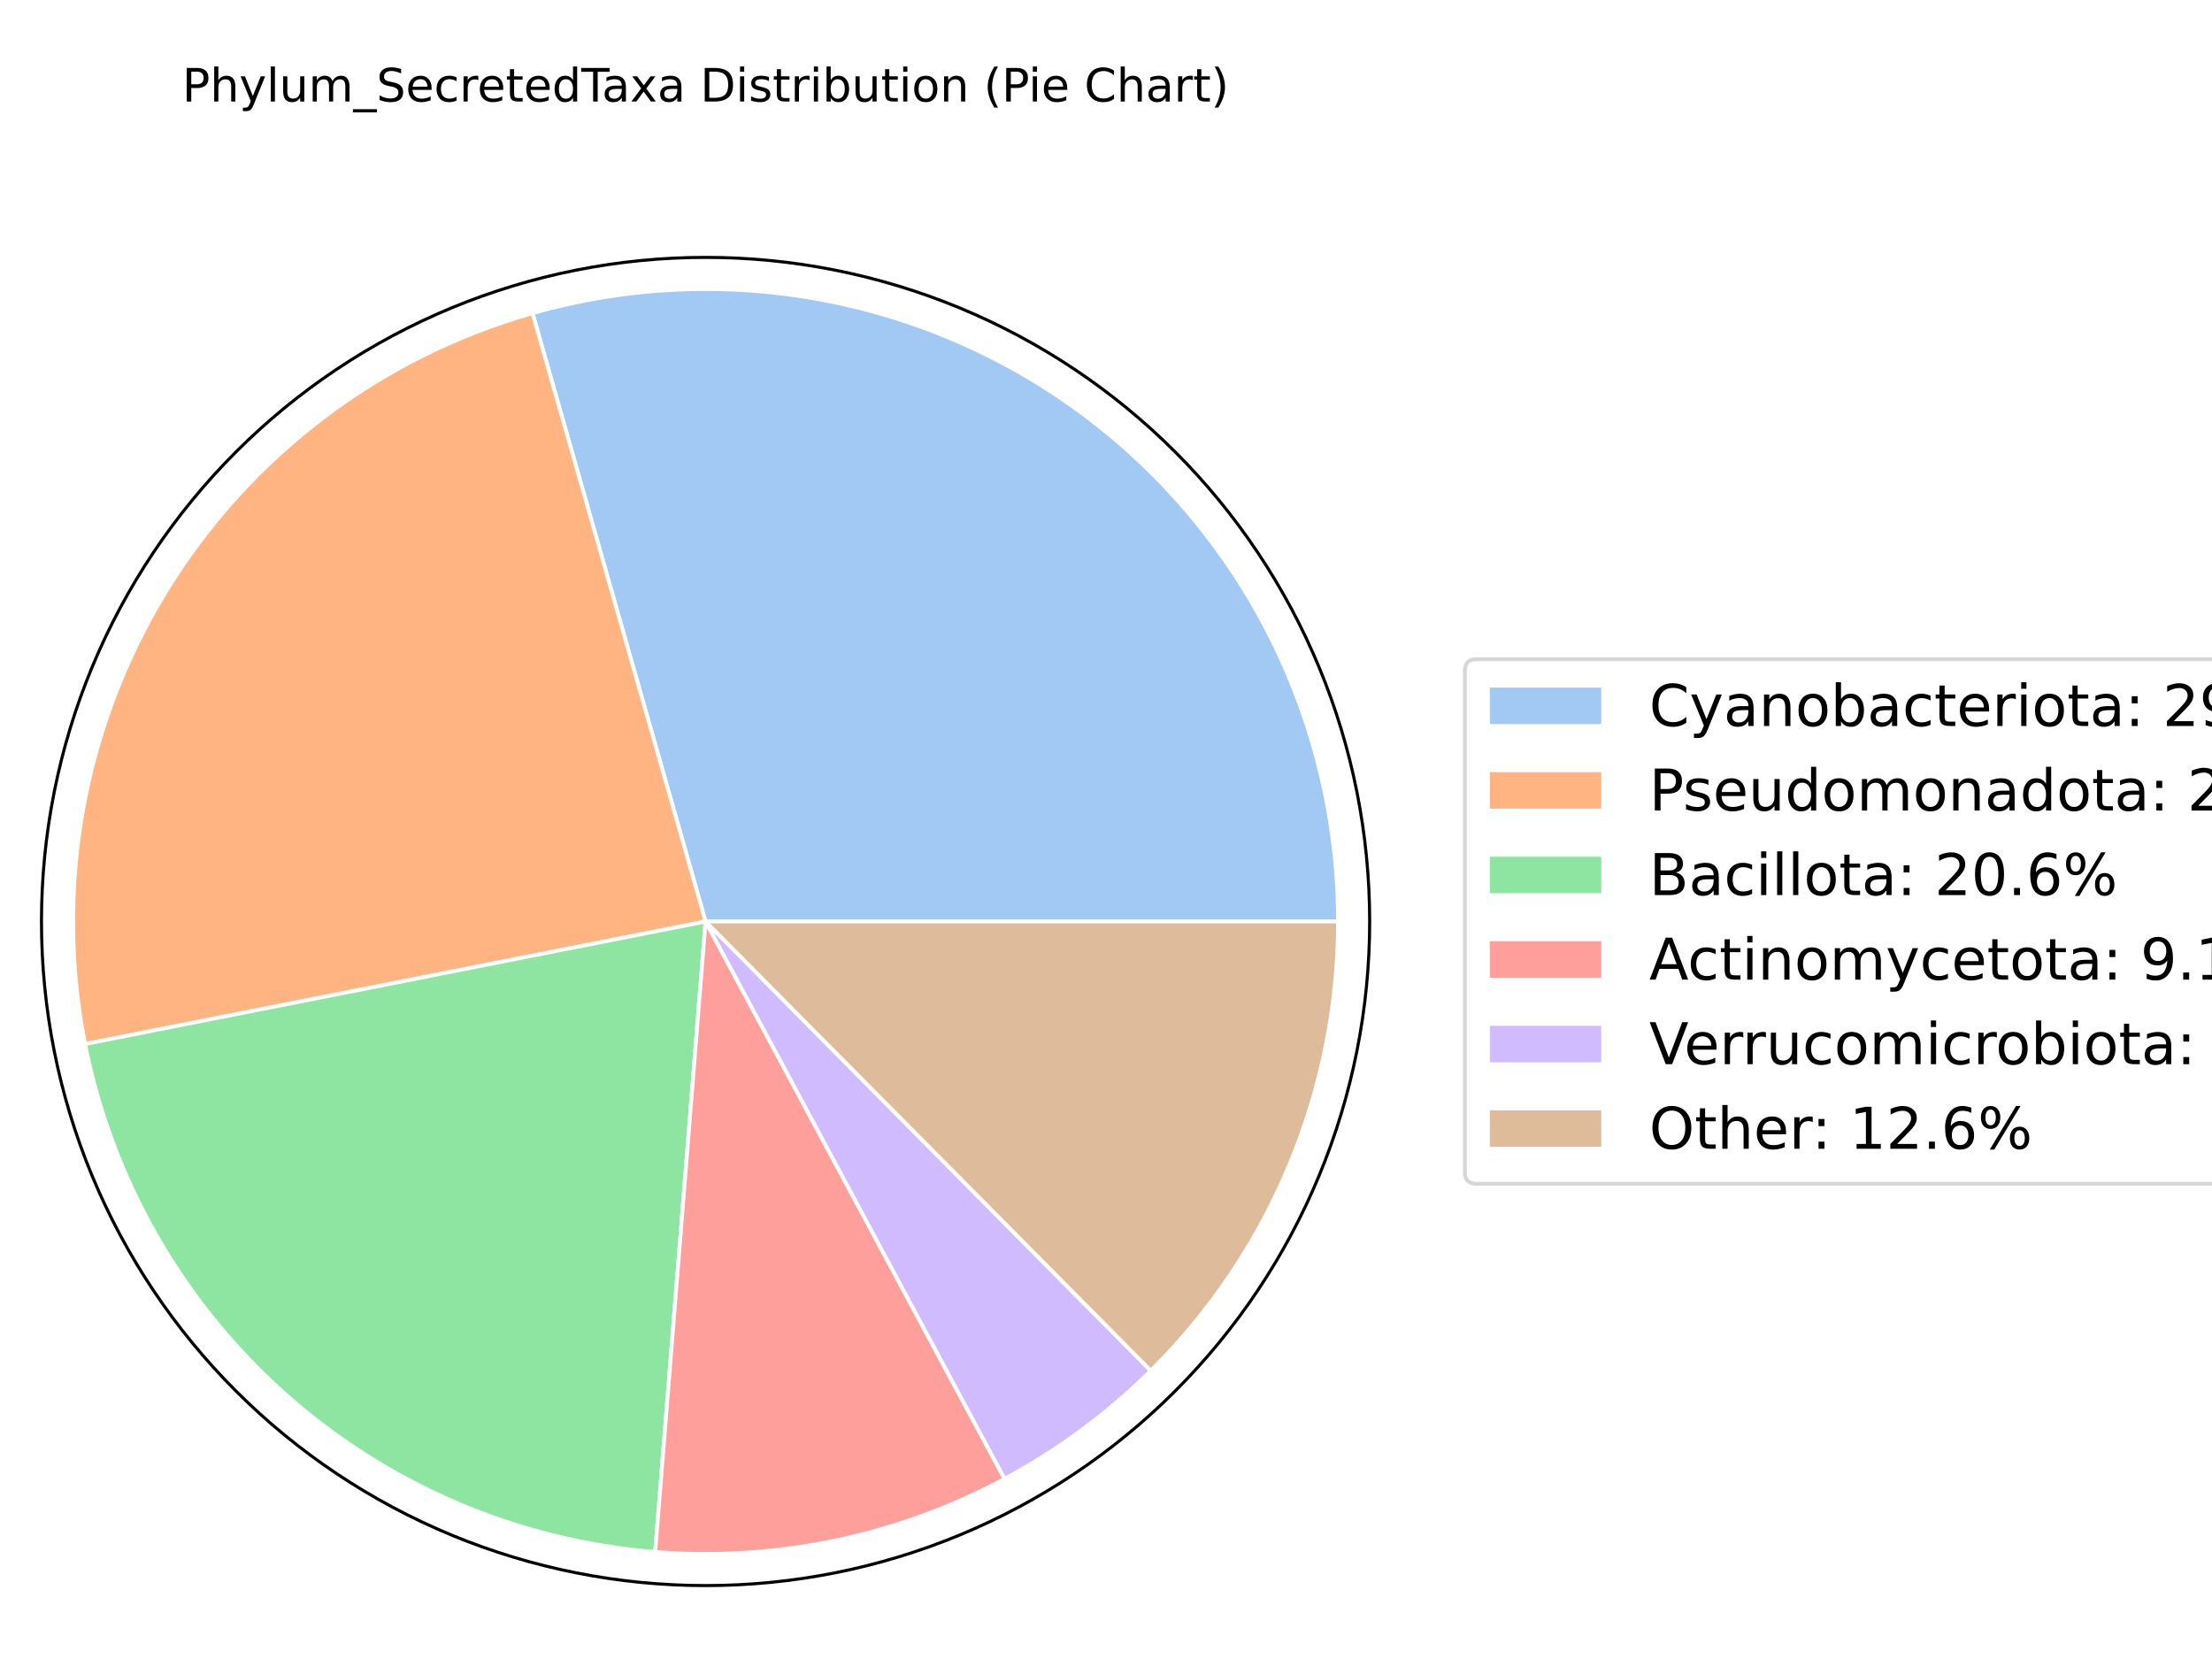
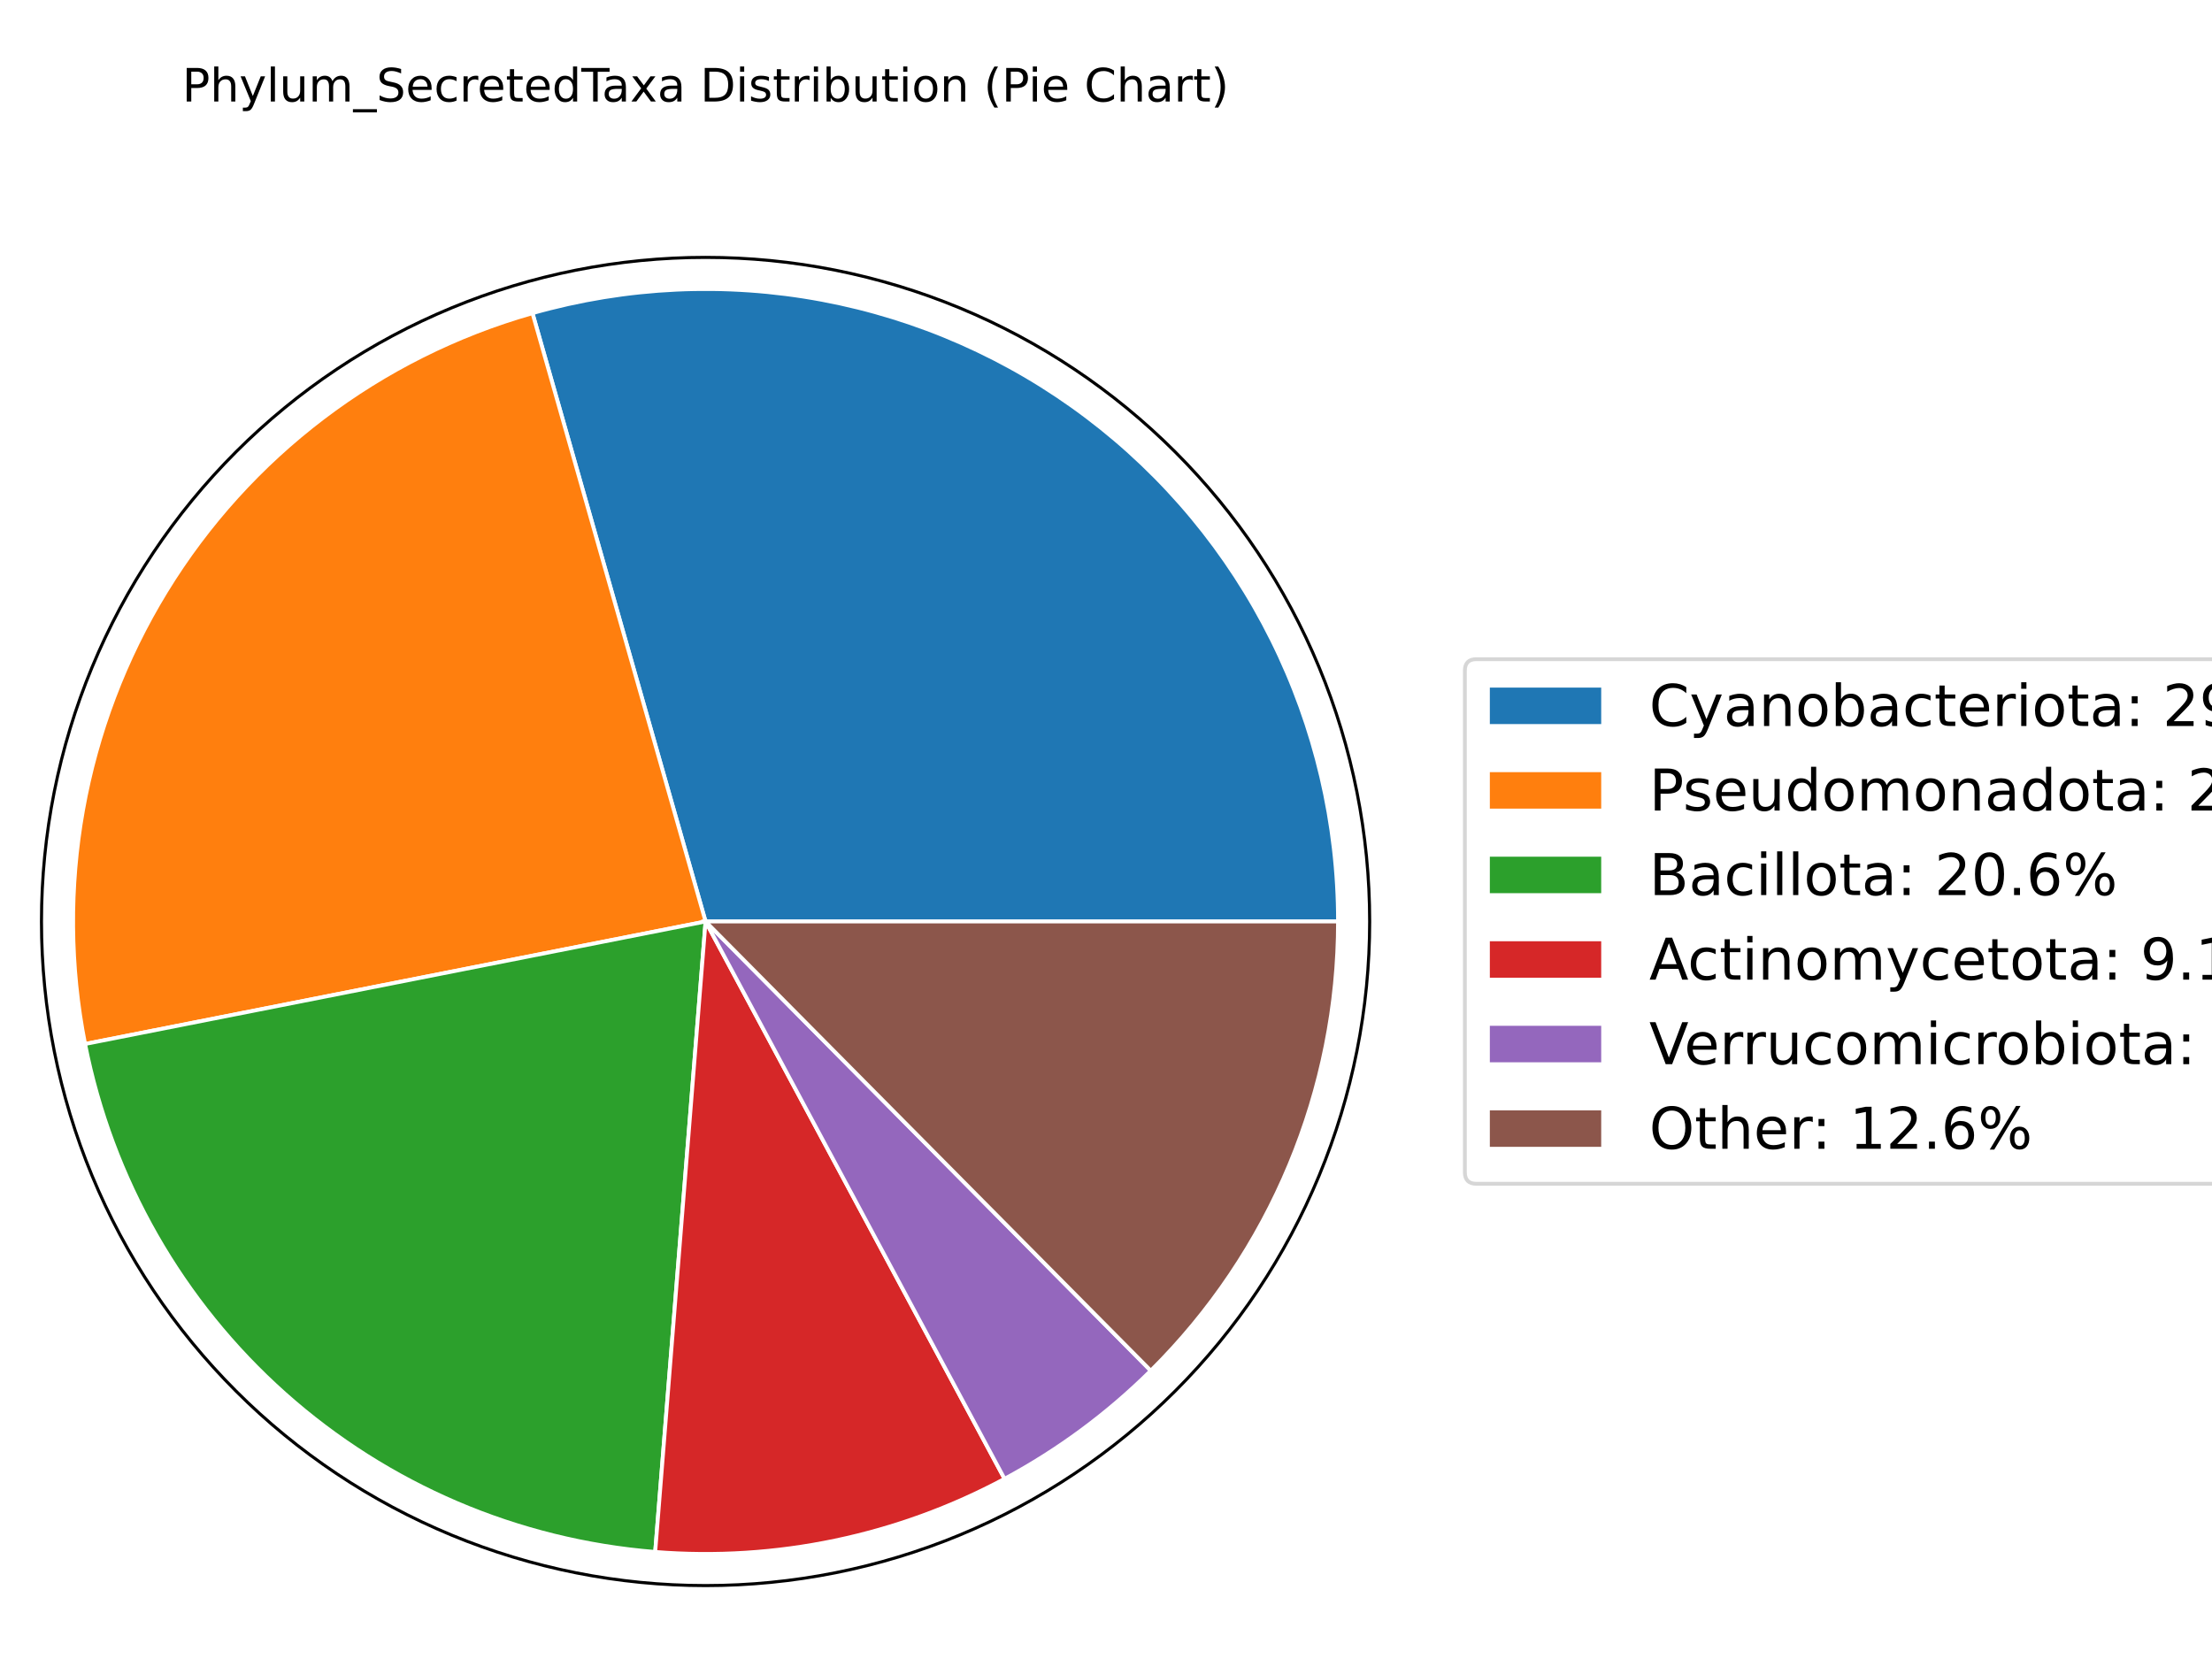
<svg xmlns="http://www.w3.org/2000/svg" width="576pt" height="432pt" viewBox="0 0 576 432" version="1.1">
  <defs>
    <style type="text/css">*{stroke-linejoin: round; stroke-linecap: butt}</style>
  </defs>
  <g id="figure_1">
    <g id="patch_1">
      <path d="M 0 432  L 576 432  L 576 0  L 0 0  z " style="fill: #ffffff" />
    </g>
    <g id="axes_1">
      <g id="patch_2">
        <path d="M 356.658 239.952  C 356.658 217.243 352.185 194.755 343.495 173.775  C 334.804 152.795 322.066 133.73 306.008 117.673  C 289.951 101.615 270.886 88.877 249.906 80.186  C 228.926 71.496 206.438 67.023 183.729 67.023  C 161.02 67.023 138.532 71.496 117.552 80.186  C 96.572 88.877 77.507 101.615 61.45 117.673  C 45.392 133.73 32.654 152.795 23.963 173.775  C 15.273 194.755 10.8 217.243 10.8 239.952  C 10.8 262.661 15.273 285.149 23.963 306.129  C 32.654 327.109 45.392 346.174 61.45 362.231  C 77.507 378.289 96.572 391.027 117.552 399.718  C 138.532 408.408 161.02 412.881 183.729 412.881  C 206.438 412.881 228.926 408.408 249.906 399.718  C 270.886 391.027 289.951 378.289 306.008 362.231  C 322.066 346.174 334.804 327.109 343.495 306.129  C 352.185 285.149 356.658 262.661 356.658 239.952  M 183.729 239.952  C 183.729 239.952 183.729 239.952 183.729 239.952  C 183.729 239.952 183.729 239.952 183.729 239.952  C 183.729 239.952 183.729 239.952 183.729 239.952  C 183.729 239.952 183.729 239.952 183.729 239.952  C 183.729 239.952 183.729 239.952 183.729 239.952  C 183.729 239.952 183.729 239.952 183.729 239.952  C 183.729 239.952 183.729 239.952 183.729 239.952  C 183.729 239.952 183.729 239.952 183.729 239.952  C 183.729 239.952 183.729 239.952 183.729 239.952  C 183.729 239.952 183.729 239.952 183.729 239.952  C 183.729 239.952 183.729 239.952 183.729 239.952  C 183.729 239.952 183.729 239.952 183.729 239.952  C 183.729 239.952 183.729 239.952 183.729 239.952  C 183.729 239.952 183.729 239.952 183.729 239.952  C 183.729 239.952 183.729 239.952 183.729 239.952  C 183.729 239.952 183.729 239.952 183.729 239.952  z " style="fill: #ffffff" />
      </g>
      <g id="patch_3">
-         <path d="M 183.729 239.952  C 183.729 239.952 183.729 239.952 183.729 239.952  C 183.729 239.952 183.729 239.952 183.729 239.952  C 183.729 239.952 183.729 239.952 183.729 239.952  C 183.729 239.952 183.729 239.952 183.729 239.952  L 138.658 81.545  C 163.161 74.573 188.95 73.381 213.991 78.062  C 239.033 82.743 262.65 93.171 282.979 108.523  C 303.309 123.875 319.802 143.737 331.157 166.541  C 342.513 189.346 348.423 214.477 348.423 239.952  z " clip-path="url(#p34be405693)" style="fill: #a1c9f4; stroke: #ffffff; stroke-linejoin: miter" />
+         <path d="M 183.729 239.952  C 183.729 239.952 183.729 239.952 183.729 239.952  C 183.729 239.952 183.729 239.952 183.729 239.952  C 183.729 239.952 183.729 239.952 183.729 239.952  C 183.729 239.952 183.729 239.952 183.729 239.952  L 138.658 81.545  C 163.161 74.573 188.95 73.381 213.991 78.062  C 239.033 82.743 262.65 93.171 282.979 108.523  C 303.309 123.875 319.802 143.737 331.157 166.541  C 342.513 189.346 348.423 214.477 348.423 239.952  z " clip-path="url(#p9ec0a7f500)" style="fill: #1f77b4; stroke: #ffffff; stroke-linejoin: miter" />
      </g>
      <g id="patch_4">
-         <path d="M 183.729 239.952  C 183.729 239.952 183.729 239.952 183.729 239.952  C 183.729 239.952 183.729 239.952 183.729 239.952  L 22.154 271.852  C 14.15 231.311 21.69 189.206 43.266 153.962  C 64.842 118.718 98.912 92.854 138.658 81.545  z " clip-path="url(#p34be405693)" style="fill: #ffb482; stroke: #ffffff; stroke-linejoin: miter" />
+         <path d="M 183.729 239.952  C 183.729 239.952 183.729 239.952 183.729 239.952  C 183.729 239.952 183.729 239.952 183.729 239.952  L 22.154 271.852  C 14.15 231.311 21.69 189.206 43.266 153.962  C 64.842 118.718 98.912 92.854 138.658 81.545  z " clip-path="url(#p9ec0a7f500)" style="fill: #ff7f0e; stroke: #ffffff; stroke-linejoin: miter" />
      </g>
      <g id="patch_5">
-         <path d="M 183.729 239.952  C 183.729 239.952 183.729 239.952 183.729 239.952  C 183.729 239.952 183.729 239.952 183.729 239.952  L 170.61 404.123  C 134.838 401.264 100.962 386.791 74.169 362.919  C 47.375 339.046 29.105 307.058 22.154 271.852  z " clip-path="url(#p34be405693)" style="fill: #8de5a1; stroke: #ffffff; stroke-linejoin: miter" />
+         <path d="M 183.729 239.952  C 183.729 239.952 183.729 239.952 183.729 239.952  C 183.729 239.952 183.729 239.952 183.729 239.952  L 170.61 404.123  C 134.838 401.264 100.962 386.791 74.169 362.919  C 47.375 339.046 29.105 307.058 22.154 271.852  z " clip-path="url(#p9ec0a7f500)" style="fill: #2ca02c; stroke: #ffffff; stroke-linejoin: miter" />
      </g>
      <g id="patch_6">
-         <path d="M 183.729 239.952  C 183.729 239.952 183.729 239.952 183.729 239.952  C 183.729 239.952 183.729 239.952 183.729 239.952  L 261.584 385.083  C 247.721 392.519 232.865 397.931 217.468 401.153  C 202.071 404.376 186.291 405.376 170.61 404.123  z " clip-path="url(#p34be405693)" style="fill: #ff9f9b; stroke: #ffffff; stroke-linejoin: miter" />
+         <path d="M 183.729 239.952  C 183.729 239.952 183.729 239.952 183.729 239.952  C 183.729 239.952 183.729 239.952 183.729 239.952  L 261.584 385.083  C 247.721 392.519 232.865 397.931 217.468 401.153  C 202.071 404.376 186.291 405.376 170.61 404.123  z " clip-path="url(#p9ec0a7f500)" style="fill: #d62728; stroke: #ffffff; stroke-linejoin: miter" />
      </g>
      <g id="patch_7">
-         <path d="M 183.729 239.952  C 183.729 239.952 183.729 239.952 183.729 239.952  C 183.729 239.952 183.729 239.952 183.729 239.952  L 299.668 356.923  C 294.04 362.502 288.016 367.668 281.644 372.379  C 275.271 377.091 268.567 381.336 261.584 385.083  z " clip-path="url(#p34be405693)" style="fill: #d0bbff; stroke: #ffffff; stroke-linejoin: miter" />
+         <path d="M 183.729 239.952  C 183.729 239.952 183.729 239.952 183.729 239.952  C 183.729 239.952 183.729 239.952 183.729 239.952  L 299.668 356.923  C 294.04 362.502 288.016 367.668 281.644 372.379  C 275.271 377.091 268.567 381.336 261.584 385.083  z " clip-path="url(#p9ec0a7f500)" style="fill: #9467bd; stroke: #ffffff; stroke-linejoin: miter" />
      </g>
      <g id="patch_8">
-         <path d="M 183.729 239.952  C 183.729 239.952 183.729 239.952 183.729 239.952  C 183.729 239.952 183.729 239.952 183.729 239.952  L 348.423 239.952  C 348.423 261.702 344.115 283.239 335.747 303.315  C 327.379 323.391 315.116 341.612 299.668 356.923  z " clip-path="url(#p34be405693)" style="fill: #debb9b; stroke: #ffffff; stroke-linejoin: miter" />
+         <path d="M 183.729 239.952  C 183.729 239.952 183.729 239.952 183.729 239.952  C 183.729 239.952 183.729 239.952 183.729 239.952  L 348.423 239.952  C 348.423 261.702 344.115 283.239 335.747 303.315  C 327.379 323.391 315.116 341.612 299.668 356.923  z " clip-path="url(#p9ec0a7f500)" style="fill: #8c564b; stroke: #ffffff; stroke-linejoin: miter" />
      </g>
      <g id="matplotlib.axis_1" />
      <g id="matplotlib.axis_2" />
      <g id="patch_9">
        <path d="M 356.658 239.952  C 356.658 217.243 352.185 194.755 343.495 173.775  C 334.804 152.795 322.066 133.73 306.008 117.673  C 289.951 101.615 270.886 88.877 249.906 80.186  C 228.926 71.496 206.438 67.023 183.729 67.023  C 161.02 67.023 138.532 71.496 117.552 80.186  C 96.572 88.877 77.507 101.615 61.45 117.673  C 45.392 133.73 32.654 152.795 23.963 173.775  C 15.273 194.755 10.8 217.243 10.8 239.952  C 10.8 262.661 15.273 285.149 23.963 306.129  C 32.654 327.109 45.392 346.174 61.45 362.231  C 77.507 378.289 96.572 391.027 117.552 399.718  C 138.532 408.408 161.02 412.881 183.729 412.881  C 206.438 412.881 228.926 408.408 249.906 399.718  C 270.886 391.027 289.951 378.289 306.008 362.231  C 322.066 346.174 334.804 327.109 343.495 306.129  C 352.185 285.149 356.658 262.661 356.658 239.952  " style="fill: none; stroke: #000000; stroke-width: 0.8; stroke-linejoin: miter; stroke-linecap: square" />
      </g>
      <g id="text_1">
        <text style="font: 12px 'DejaVu Sans', 'Bitstream Vera Sans', 'Computer Modern Sans Serif', 'Lucida Grande', 'Verdana', 'Geneva', 'Lucid', 'Arial', 'Helvetica', 'Avant Garde', sans-serif; text-anchor: middle" x="183.729" y="26.437" transform="rotate(-0 183.729 26.4372)">Phylum_SecretedTaxa Distribution (Pie Chart)</text>
      </g>
      <g id="legend_1">
        <g id="patch_10">
          <path d="M 384.451 308.254  L 620.216 308.254  Q 623.216 308.254 623.216 305.254  L 623.216 174.65  Q 623.216 171.65 620.216 171.65  L 384.451 171.65  Q 381.451 171.65 381.451 174.65  L 381.451 305.254  Q 381.451 308.254 384.451 308.254  z " style="fill: #ffffff; opacity: 0.8; stroke: #cccccc; stroke-linejoin: miter" />
        </g>
        <g id="patch_11">
-           <path d="M 387.451 189.048  L 417.451 189.048  L 417.451 178.548  L 387.451 178.548  z " style="fill: #a1c9f4; stroke: #ffffff; stroke-linejoin: miter" />
+           <path d="M 387.451 189.048  L 417.451 189.048  L 417.451 178.548  L 387.451 178.548  z " style="fill: #1f77b4; stroke: #ffffff; stroke-linejoin: miter" />
        </g>
        <g id="text_2">
          <text style="font: 15px 'DejaVu Sans', 'Bitstream Vera Sans', 'Computer Modern Sans Serif', 'Lucida Grande', 'Verdana', 'Geneva', 'Lucid', 'Arial', 'Helvetica', 'Avant Garde', sans-serif; text-anchor: start" x="429.451" y="189.048" transform="rotate(-0 429.4509 189.0481)">Cyanobacteriota: 29.4%</text>
        </g>
        <g id="patch_12">
-           <path d="M 387.451 211.065  L 417.451 211.065  L 417.451 200.565  L 387.451 200.565  z " style="fill: #ffb482; stroke: #ffffff; stroke-linejoin: miter" />
+           <path d="M 387.451 211.065  L 417.451 211.065  L 417.451 200.565  L 387.451 200.565  z " style="fill: #ff7f0e; stroke: #ffffff; stroke-linejoin: miter" />
        </g>
        <g id="text_3">
          <text style="font: 15px 'DejaVu Sans', 'Bitstream Vera Sans', 'Computer Modern Sans Serif', 'Lucida Grande', 'Verdana', 'Geneva', 'Lucid', 'Arial', 'Helvetica', 'Avant Garde', sans-serif; text-anchor: start" x="429.451" y="211.065" transform="rotate(-0 429.4509 211.0653)">Pseudomonadota: 23.7%</text>
        </g>
        <g id="patch_13">
-           <path d="M 387.451 233.082  L 417.451 233.082  L 417.451 222.582  L 387.451 222.582  z " style="fill: #8de5a1; stroke: #ffffff; stroke-linejoin: miter" />
+           <path d="M 387.451 233.082  L 417.451 233.082  L 417.451 222.582  L 387.451 222.582  z " style="fill: #2ca02c; stroke: #ffffff; stroke-linejoin: miter" />
        </g>
        <g id="text_4">
          <text style="font: 15px 'DejaVu Sans', 'Bitstream Vera Sans', 'Computer Modern Sans Serif', 'Lucida Grande', 'Verdana', 'Geneva', 'Lucid', 'Arial', 'Helvetica', 'Avant Garde', sans-serif; text-anchor: start" x="429.451" y="233.082" transform="rotate(-0 429.4509 233.0825)">Bacillota: 20.6%</text>
        </g>
        <g id="patch_14">
-           <path d="M 387.451 255.1  L 417.451 255.1  L 417.451 244.6  L 387.451 244.6  z " style="fill: #ff9f9b; stroke: #ffffff; stroke-linejoin: miter" />
+           <path d="M 387.451 255.1  L 417.451 255.1  L 417.451 244.6  L 387.451 244.6  z " style="fill: #d62728; stroke: #ffffff; stroke-linejoin: miter" />
        </g>
        <g id="text_5">
          <text style="font: 15px 'DejaVu Sans', 'Bitstream Vera Sans', 'Computer Modern Sans Serif', 'Lucida Grande', 'Verdana', 'Geneva', 'Lucid', 'Arial', 'Helvetica', 'Avant Garde', sans-serif; text-anchor: start" x="429.451" y="255.1" transform="rotate(-0 429.4509 255.0997)">Actinomycetota: 9.1%</text>
        </g>
        <g id="patch_15">
-           <path d="M 387.451 277.117  L 417.451 277.117  L 417.451 266.617  L 387.451 266.617  z " style="fill: #d0bbff; stroke: #ffffff; stroke-linejoin: miter" />
+           <path d="M 387.451 277.117  L 417.451 277.117  L 417.451 266.617  L 387.451 266.617  z " style="fill: #9467bd; stroke: #ffffff; stroke-linejoin: miter" />
        </g>
        <g id="text_6">
          <text style="font: 15px 'DejaVu Sans', 'Bitstream Vera Sans', 'Computer Modern Sans Serif', 'Lucida Grande', 'Verdana', 'Geneva', 'Lucid', 'Arial', 'Helvetica', 'Avant Garde', sans-serif; text-anchor: start" x="429.451" y="277.117" transform="rotate(-0 429.4509 277.1168)">Verrucomicrobiota: 4.6%</text>
        </g>
        <g id="patch_16">
-           <path d="M 387.451 299.134  L 417.451 299.134  L 417.451 288.634  L 387.451 288.634  z " style="fill: #debb9b; stroke: #ffffff; stroke-linejoin: miter" />
+           <path d="M 387.451 299.134  L 417.451 299.134  L 417.451 288.634  L 387.451 288.634  z " style="fill: #8c564b; stroke: #ffffff; stroke-linejoin: miter" />
        </g>
        <g id="text_7">
          <text style="font: 15px 'DejaVu Sans', 'Bitstream Vera Sans', 'Computer Modern Sans Serif', 'Lucida Grande', 'Verdana', 'Geneva', 'Lucid', 'Arial', 'Helvetica', 'Avant Garde', sans-serif; text-anchor: start" x="429.451" y="299.134" transform="rotate(-0 429.4509 299.134)">Other: 12.6%</text>
        </g>
      </g>
    </g>
  </g>
  <defs>
-     <clipPath id="p34be405693">
+     <clipPath id="p9ec0a7f500">
      <path d="M 356.658 239.952  C 356.658 217.243 352.185 194.755 343.495 173.775  C 334.804 152.795 322.066 133.73 306.008 117.673  C 289.951 101.615 270.886 88.877 249.906 80.186  C 228.926 71.496 206.438 67.023 183.729 67.023  C 161.02 67.023 138.532 71.496 117.552 80.186  C 96.572 88.877 77.507 101.615 61.45 117.673  C 45.392 133.73 32.654 152.795 23.963 173.775  C 15.273 194.755 10.8 217.243 10.8 239.952  C 10.8 262.661 15.273 285.149 23.963 306.129  C 32.654 327.109 45.392 346.174 61.45 362.231  C 77.507 378.289 96.572 391.027 117.552 399.718  C 138.532 408.408 161.02 412.881 183.729 412.881  C 206.438 412.881 228.926 408.408 249.906 399.718  C 270.886 391.027 289.951 378.289 306.008 362.231  C 322.066 346.174 334.804 327.109 343.495 306.129  C 352.185 285.149 356.658 262.661 356.658 239.952  M 183.729 239.952  C 183.729 239.952 183.729 239.952 183.729 239.952  C 183.729 239.952 183.729 239.952 183.729 239.952  C 183.729 239.952 183.729 239.952 183.729 239.952  C 183.729 239.952 183.729 239.952 183.729 239.952  C 183.729 239.952 183.729 239.952 183.729 239.952  C 183.729 239.952 183.729 239.952 183.729 239.952  C 183.729 239.952 183.729 239.952 183.729 239.952  C 183.729 239.952 183.729 239.952 183.729 239.952  C 183.729 239.952 183.729 239.952 183.729 239.952  C 183.729 239.952 183.729 239.952 183.729 239.952  C 183.729 239.952 183.729 239.952 183.729 239.952  C 183.729 239.952 183.729 239.952 183.729 239.952  C 183.729 239.952 183.729 239.952 183.729 239.952  C 183.729 239.952 183.729 239.952 183.729 239.952  C 183.729 239.952 183.729 239.952 183.729 239.952  C 183.729 239.952 183.729 239.952 183.729 239.952  z " />
    </clipPath>
  </defs>
</svg>
